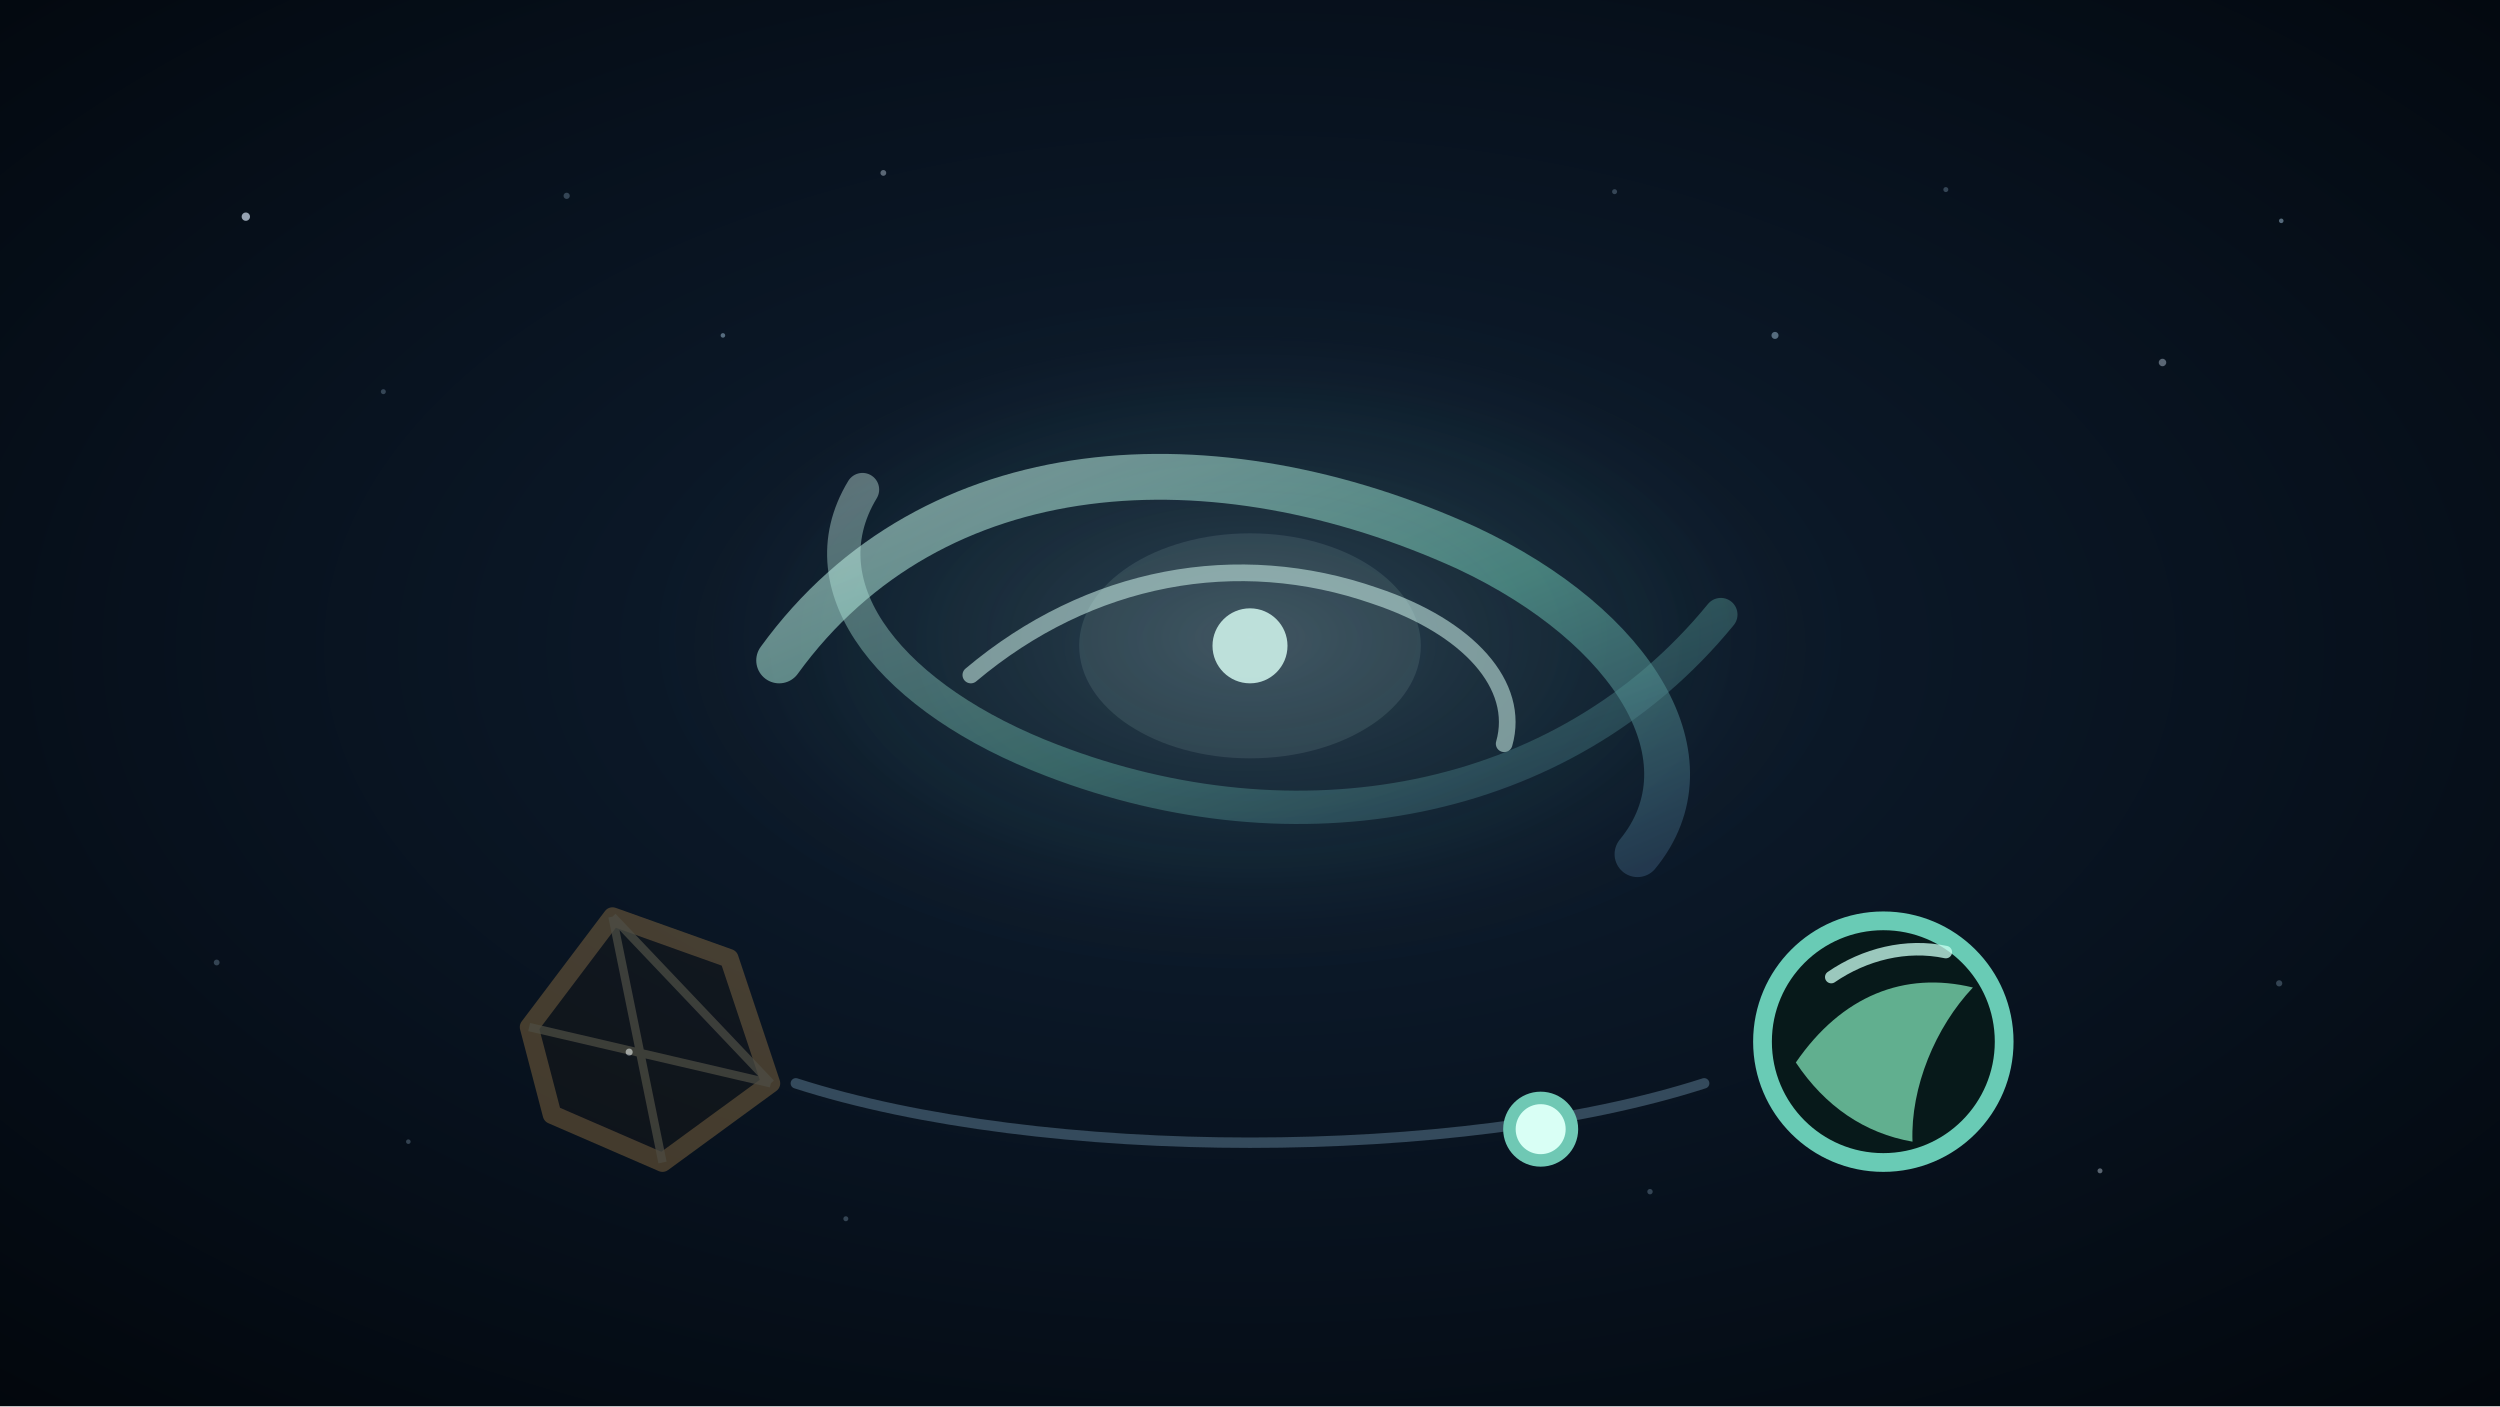
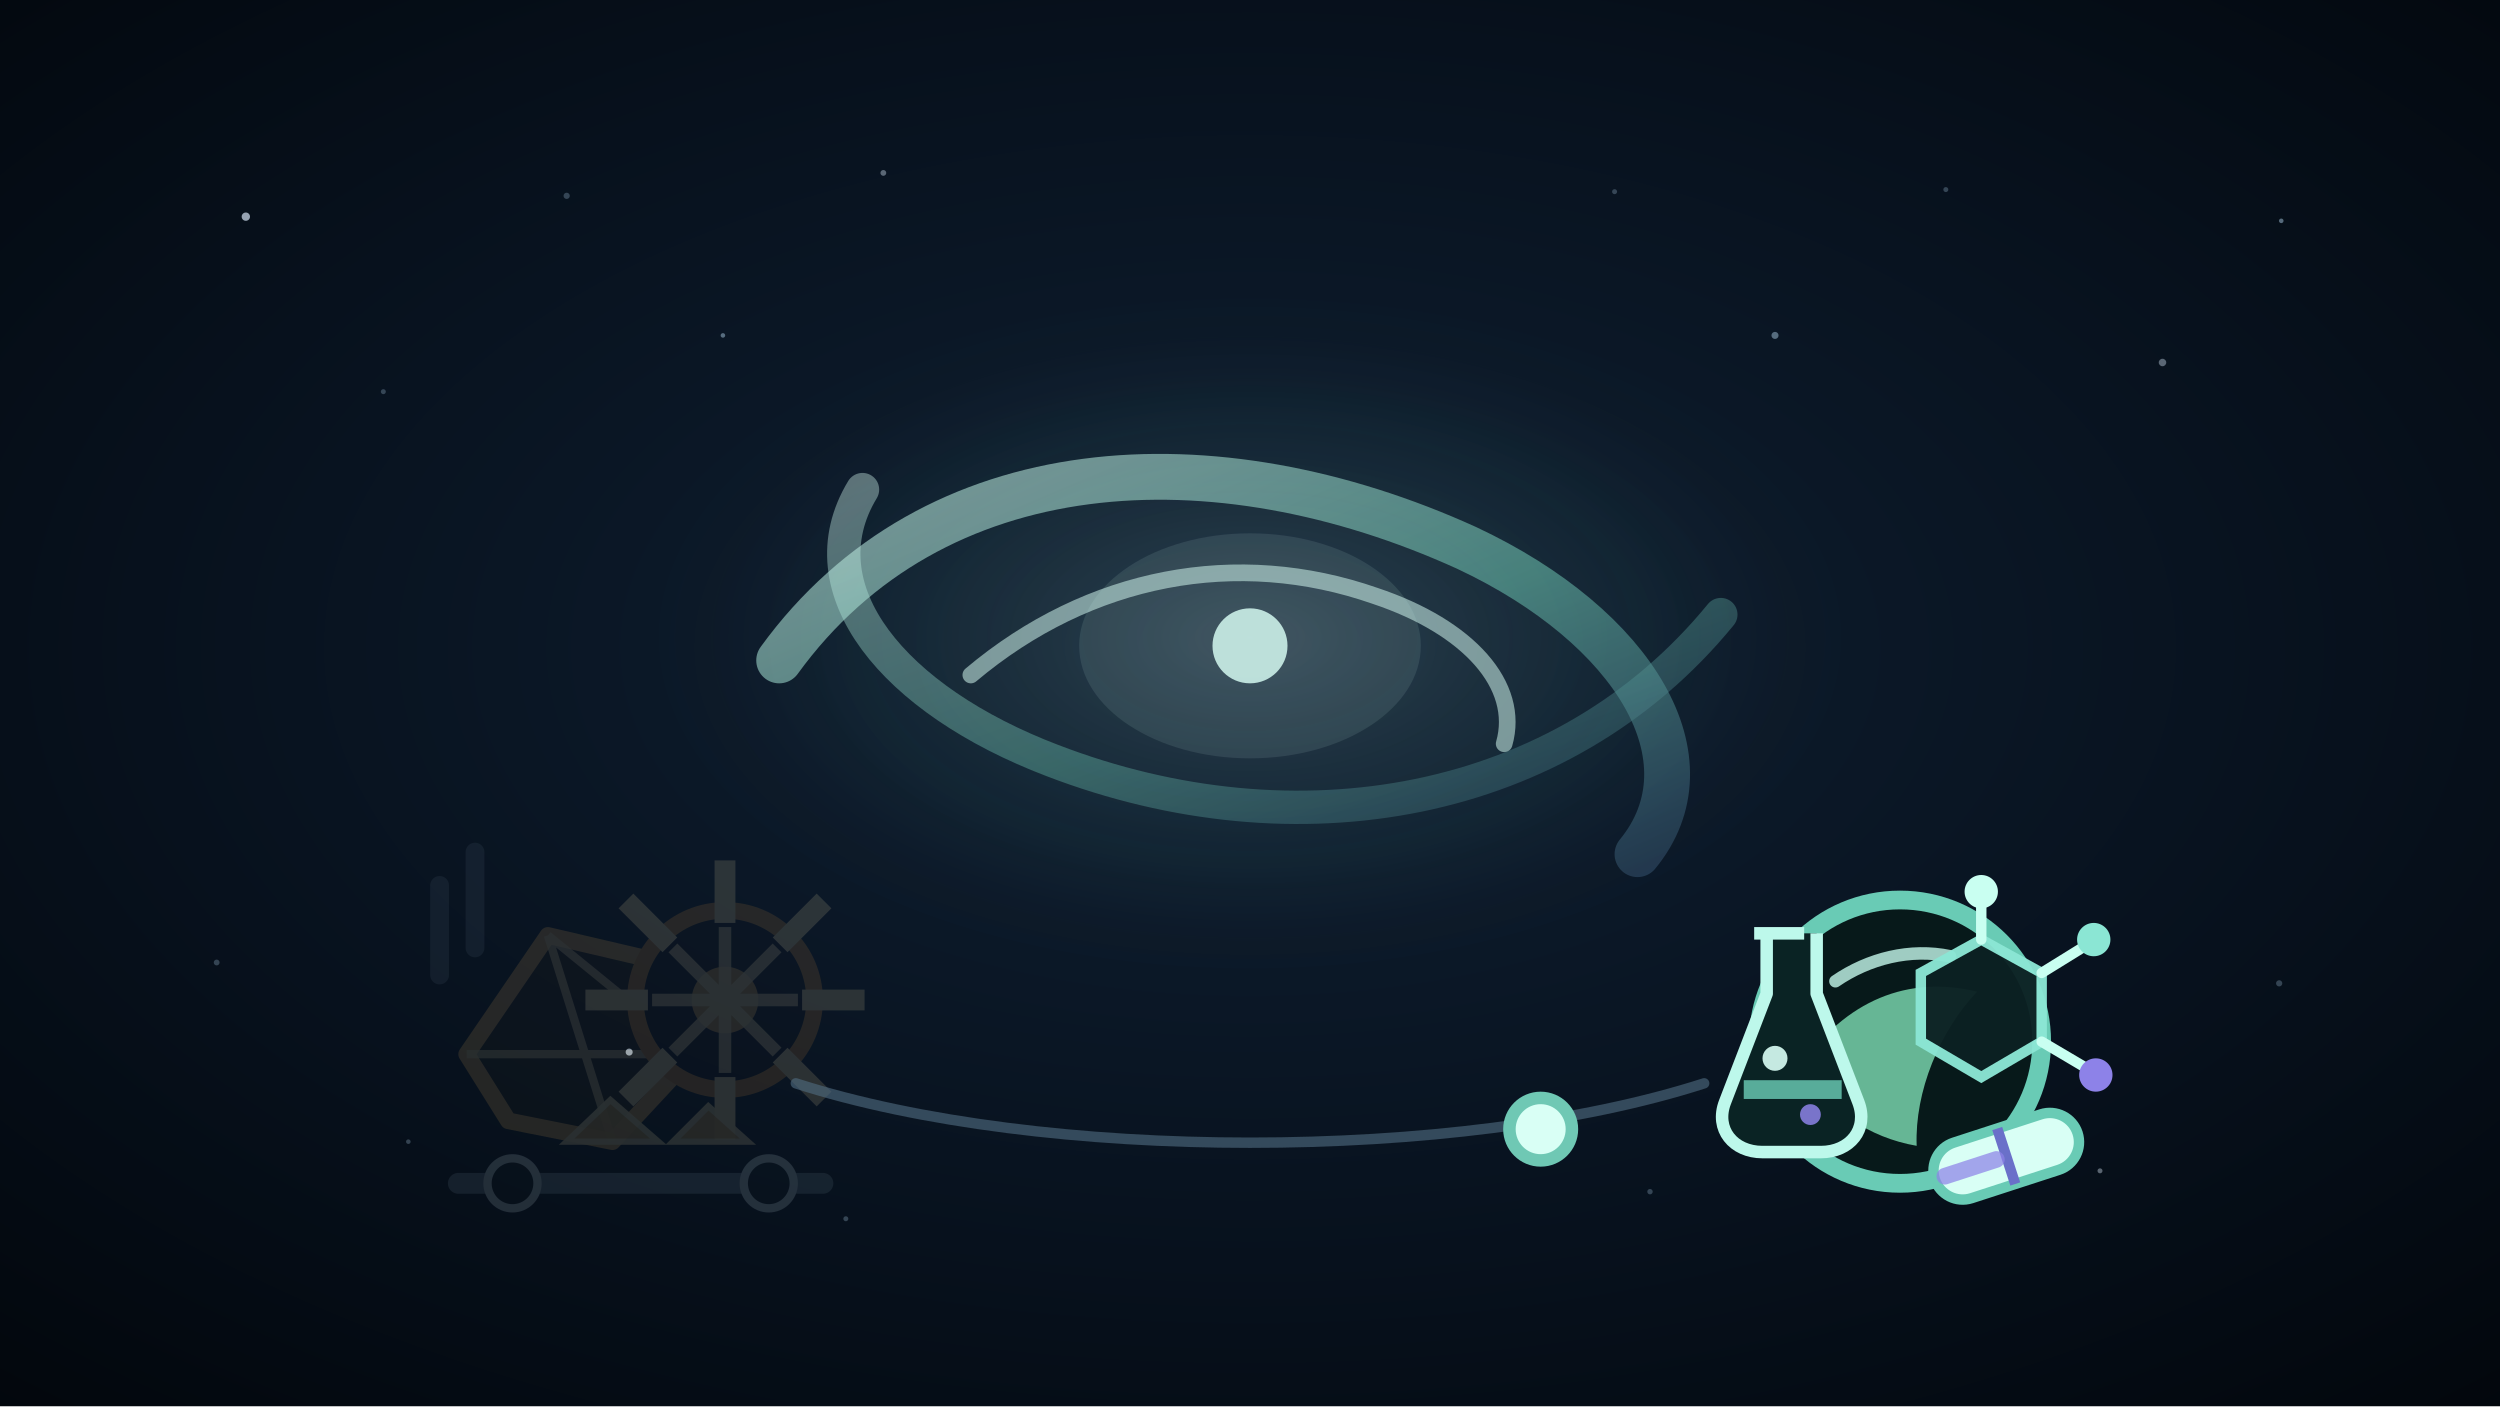
<svg xmlns="http://www.w3.org/2000/svg" width="1200" height="675" viewBox="0 0 1200 675" role="img" aria-labelledby="title desc">
  <defs>
    <radialGradient id="background" cx="50%" cy="46%" r="76%">
      <stop offset="0" stop-color="#102033" />
      <stop offset="0.58" stop-color="#07111d" />
      <stop offset="1" stop-color="#02060b" />
    </radialGradient>
    <radialGradient id="galaxyGlow" cx="50%" cy="50%" r="50%">
      <stop offset="0" stop-color="#d9fff5" stop-opacity="0.22" />
      <stop offset="0.65" stop-color="#6fc8b4" stop-opacity="0.07" />
      <stop offset="1" stop-color="#02060b" stop-opacity="0" />
    </radialGradient>
    <linearGradient id="accent" x1="0" y1="0" x2="1" y2="1">
      <stop offset="0" stop-color="#d9fff5" />
      <stop offset="0.55" stop-color="#6fc8b4" />
      <stop offset="1" stop-color="#35546f" />
    </linearGradient>
  </defs>
  <rect width="1200" height="675" fill="url(#background)" />
  <g>
    <circle cx="118" cy="104" r="2" fill="#dfefff" opacity="0.66" />
    <circle cx="184" cy="188" r="1.2" fill="#7e98ad" opacity="0.38" />
    <circle cx="272" cy="94" r="1.5" fill="#7e98ad" opacity="0.38" />
    <circle cx="347" cy="161" r="1.1" fill="#7e98ad" opacity="0.66" />
    <circle cx="424" cy="83" r="1.4" fill="#dfefff" opacity="0.38" />
    <circle cx="775" cy="92" r="1.2" fill="#7e98ad" opacity="0.38" />
    <circle cx="852" cy="161" r="1.7" fill="#7e98ad" opacity="0.66" />
    <circle cx="934" cy="91" r="1.2" fill="#7e98ad" opacity="0.38" />
    <circle cx="1038" cy="174" r="1.8" fill="#dfefff" opacity="0.38" />
    <circle cx="1095" cy="106" r="1.1" fill="#7e98ad" opacity="0.66" />
    <circle cx="104" cy="462" r="1.4" fill="#7e98ad" opacity="0.38" />
    <circle cx="196" cy="548" r="1.1" fill="#7e98ad" opacity="0.38" />
    <circle cx="302" cy="505" r="1.7" fill="#dfefff" opacity="0.66" />
    <circle cx="406" cy="585" r="1.2" fill="#7e98ad" opacity="0.38" />
    <circle cx="792" cy="572" r="1.3" fill="#7e98ad" opacity="0.38" />
    <circle cx="892" cy="505" r="1.7" fill="#7e98ad" opacity="0.66" />
    <circle cx="1008" cy="562" r="1.2" fill="#dfefff" opacity="0.38" />
    <circle cx="1094" cy="472" r="1.5" fill="#7e98ad" opacity="0.38" />
  </g>
  <g>
    <ellipse cx="600" cy="306" rx="300" ry="170" fill="url(#galaxyGlow)" opacity="0.72" />
    <path d="M374 317 C448 215 583 208 704 263 C785 301 823 365 786 410" fill="none" stroke="url(#accent)" stroke-width="22" stroke-linecap="round" opacity="0.54" />
    <path d="M826 295 C750 388 622 410 505 365 C429 336 385 283 414 235" fill="none" stroke="url(#accent)" stroke-width="16" stroke-linecap="round" opacity="0.38" />
    <path d="M466 324 C523 276 594 263 660 286 C705 301 730 329 722 357" fill="none" stroke="#d9fff5" stroke-width="8" stroke-linecap="round" opacity="0.52" />
    <ellipse cx="600" cy="310" rx="82" ry="54" fill="#d9fff5" opacity="0.10" />
    <circle cx="600" cy="310" r="18" fill="#d9fff5" opacity="0.82" />
  </g>
-   <g opacity="0.28">
-     <path d="M254 493 L294 440 L350 460 L370 520 L318 558 L265 535 Z" fill="#241b12" stroke="#e4aa55" stroke-width="9" stroke-linejoin="round" />
-     <path d="M294 440 L318 558 M254 493 L370 520 M294 440 L370 520" fill="none" stroke="#ffe2a0" stroke-width="4" opacity="0.72" />
+   <g opacity="0.14">
+     <path d="M224 506 L263 449 L310 460 L333 506 L294 548 L244 538 Z" fill="#241b12" stroke="#e4aa55" stroke-width="8" stroke-linejoin="round" />
+     <path d="M263 449 L294 548 M224 506 L333 506 M263 449 L333 506" fill="none" stroke="#ffe2a0" stroke-width="4" opacity="0.74" />
+     <g transform="translate(348 480)">
+       <circle r="43" fill="#0b1118" stroke="#d58e38" stroke-width="8" />
+       <circle r="16" fill="#e3aa55" opacity="0.92" />
+       <path d="M0-62 V-42 M0 42 V62 M-62 0 H-42 M42 0 H62 M-44-44 L-30-30 M30 30 L44 44 M44-44 L30-30 M-30 30 L-44 44" fill="none" stroke="#ffe7aa" stroke-width="10" stroke-linecap="square" />
+       <path d="M0-35 V35 M-35 0 H35 M-25-25 L25 25 M25-25 L-25 25" fill="none" stroke="#ffe7aa" stroke-width="6" opacity="0.82" />
+     </g>
+     <path d="M220 568 H395" fill="none" stroke="#8ba0af" stroke-width="10" stroke-linecap="round" opacity="0.86" />
+     <circle cx="246" cy="568" r="12" fill="#101820" stroke="#d9edf8" stroke-width="4" />
+     <circle cx="369" cy="568" r="12" fill="#101820" stroke="#d9edf8" stroke-width="4" />
+     <path d="M272 548 L293 528 L316 548 Z M323 548 L340 531 L359 548 Z" fill="#e3aa55" stroke="#ffe7aa" stroke-width="3" opacity="0.92" />
+     <path d="M211 425 V468 M228 409 V455" stroke="#7f95a6" stroke-width="9" stroke-linecap="round" opacity="0.70" />
  </g>
  <g opacity="1">
-     <circle cx="904" cy="500" r="58" fill="#07191a" stroke="#69cbb5" stroke-width="9" />
-     <path d="M862 510 C884 478 914 466 947 474 C929 493 917 522 918 548 C895 544 876 531 862 510 Z" fill="#75d0a8" opacity="0.82" />
-     <path d="M879 469 C895 458 915 453 934 457" fill="none" stroke="#c9fff1" stroke-width="6" stroke-linecap="round" opacity="0.76" />
+     <circle cx="912" cy="500" r="68" fill="#07191a" stroke="#69cbb5" stroke-width="9" />
+     <path d="M864 512 C886 480 916 468 949 476 C931 495 919 524 920 550 C897 546 878 533 864 512 Z" fill="#75d0a8" opacity="0.86" />
+     <path d="M881 471 C897 460 917 455 936 459" fill="none" stroke="#c9fff1" stroke-width="6" stroke-linecap="round" opacity="0.78" />
+     <path d="M951 451 L980 467 L980 500 L951 517 L922 500 L922 467 Z" fill="#0b2022" stroke="#8be6d4" stroke-width="5" opacity="0.96" />
+     <path d="M951 451 L951 430 M980 467 L1001 454 M980 500 L1002 513" fill="none" stroke="#c9fff1" stroke-width="5" stroke-linecap="round" />
+     <circle cx="951" cy="428" r="8" fill="#c9fff1" />
+     <circle cx="1005" cy="451" r="8" fill="#8be6d4" />
+     <circle cx="1006" cy="516" r="8" fill="#8d82e8" />
+     <path d="M842 448 H866 M848 448 V477 L828 529 C823 542 832 553 846 553 H874 C888 553 897 542 892 529 L872 477 V448" fill="#0a2324" stroke="#bdf8eb" stroke-width="6" stroke-linejoin="round" />
+     <path d="M837 523 H884" stroke="#69cbb5" stroke-width="9" opacity="0.82" />
+     <circle cx="852" cy="508" r="6" fill="#d9fff5" opacity="0.9" />
+     <circle cx="869" cy="535" r="5" fill="#8d82e8" opacity="0.85" />
+     <g transform="translate(963 555) rotate(-18)">
+       <rect x="-36" y="-14" width="72" height="28" rx="14" fill="#d9fff5" stroke="#69cbb5" stroke-width="5" />
+       <path d="M0 -14 V14" stroke="#6a70c9" stroke-width="5" />
+       <path d="M-31 0 H-5" stroke="#8d82e8" stroke-width="8" stroke-linecap="round" opacity="0.72" />
+     </g>
  </g>
  <path d="M382 520 C500 558 700 558 818 520" fill="none" stroke="#4f6a7f" stroke-width="5" stroke-linecap="round" opacity="0.62" />
  <circle cx="739.52" cy="542" r="15" fill="#d9fff5" stroke="#6fc8b4" stroke-width="6" />
</svg>
